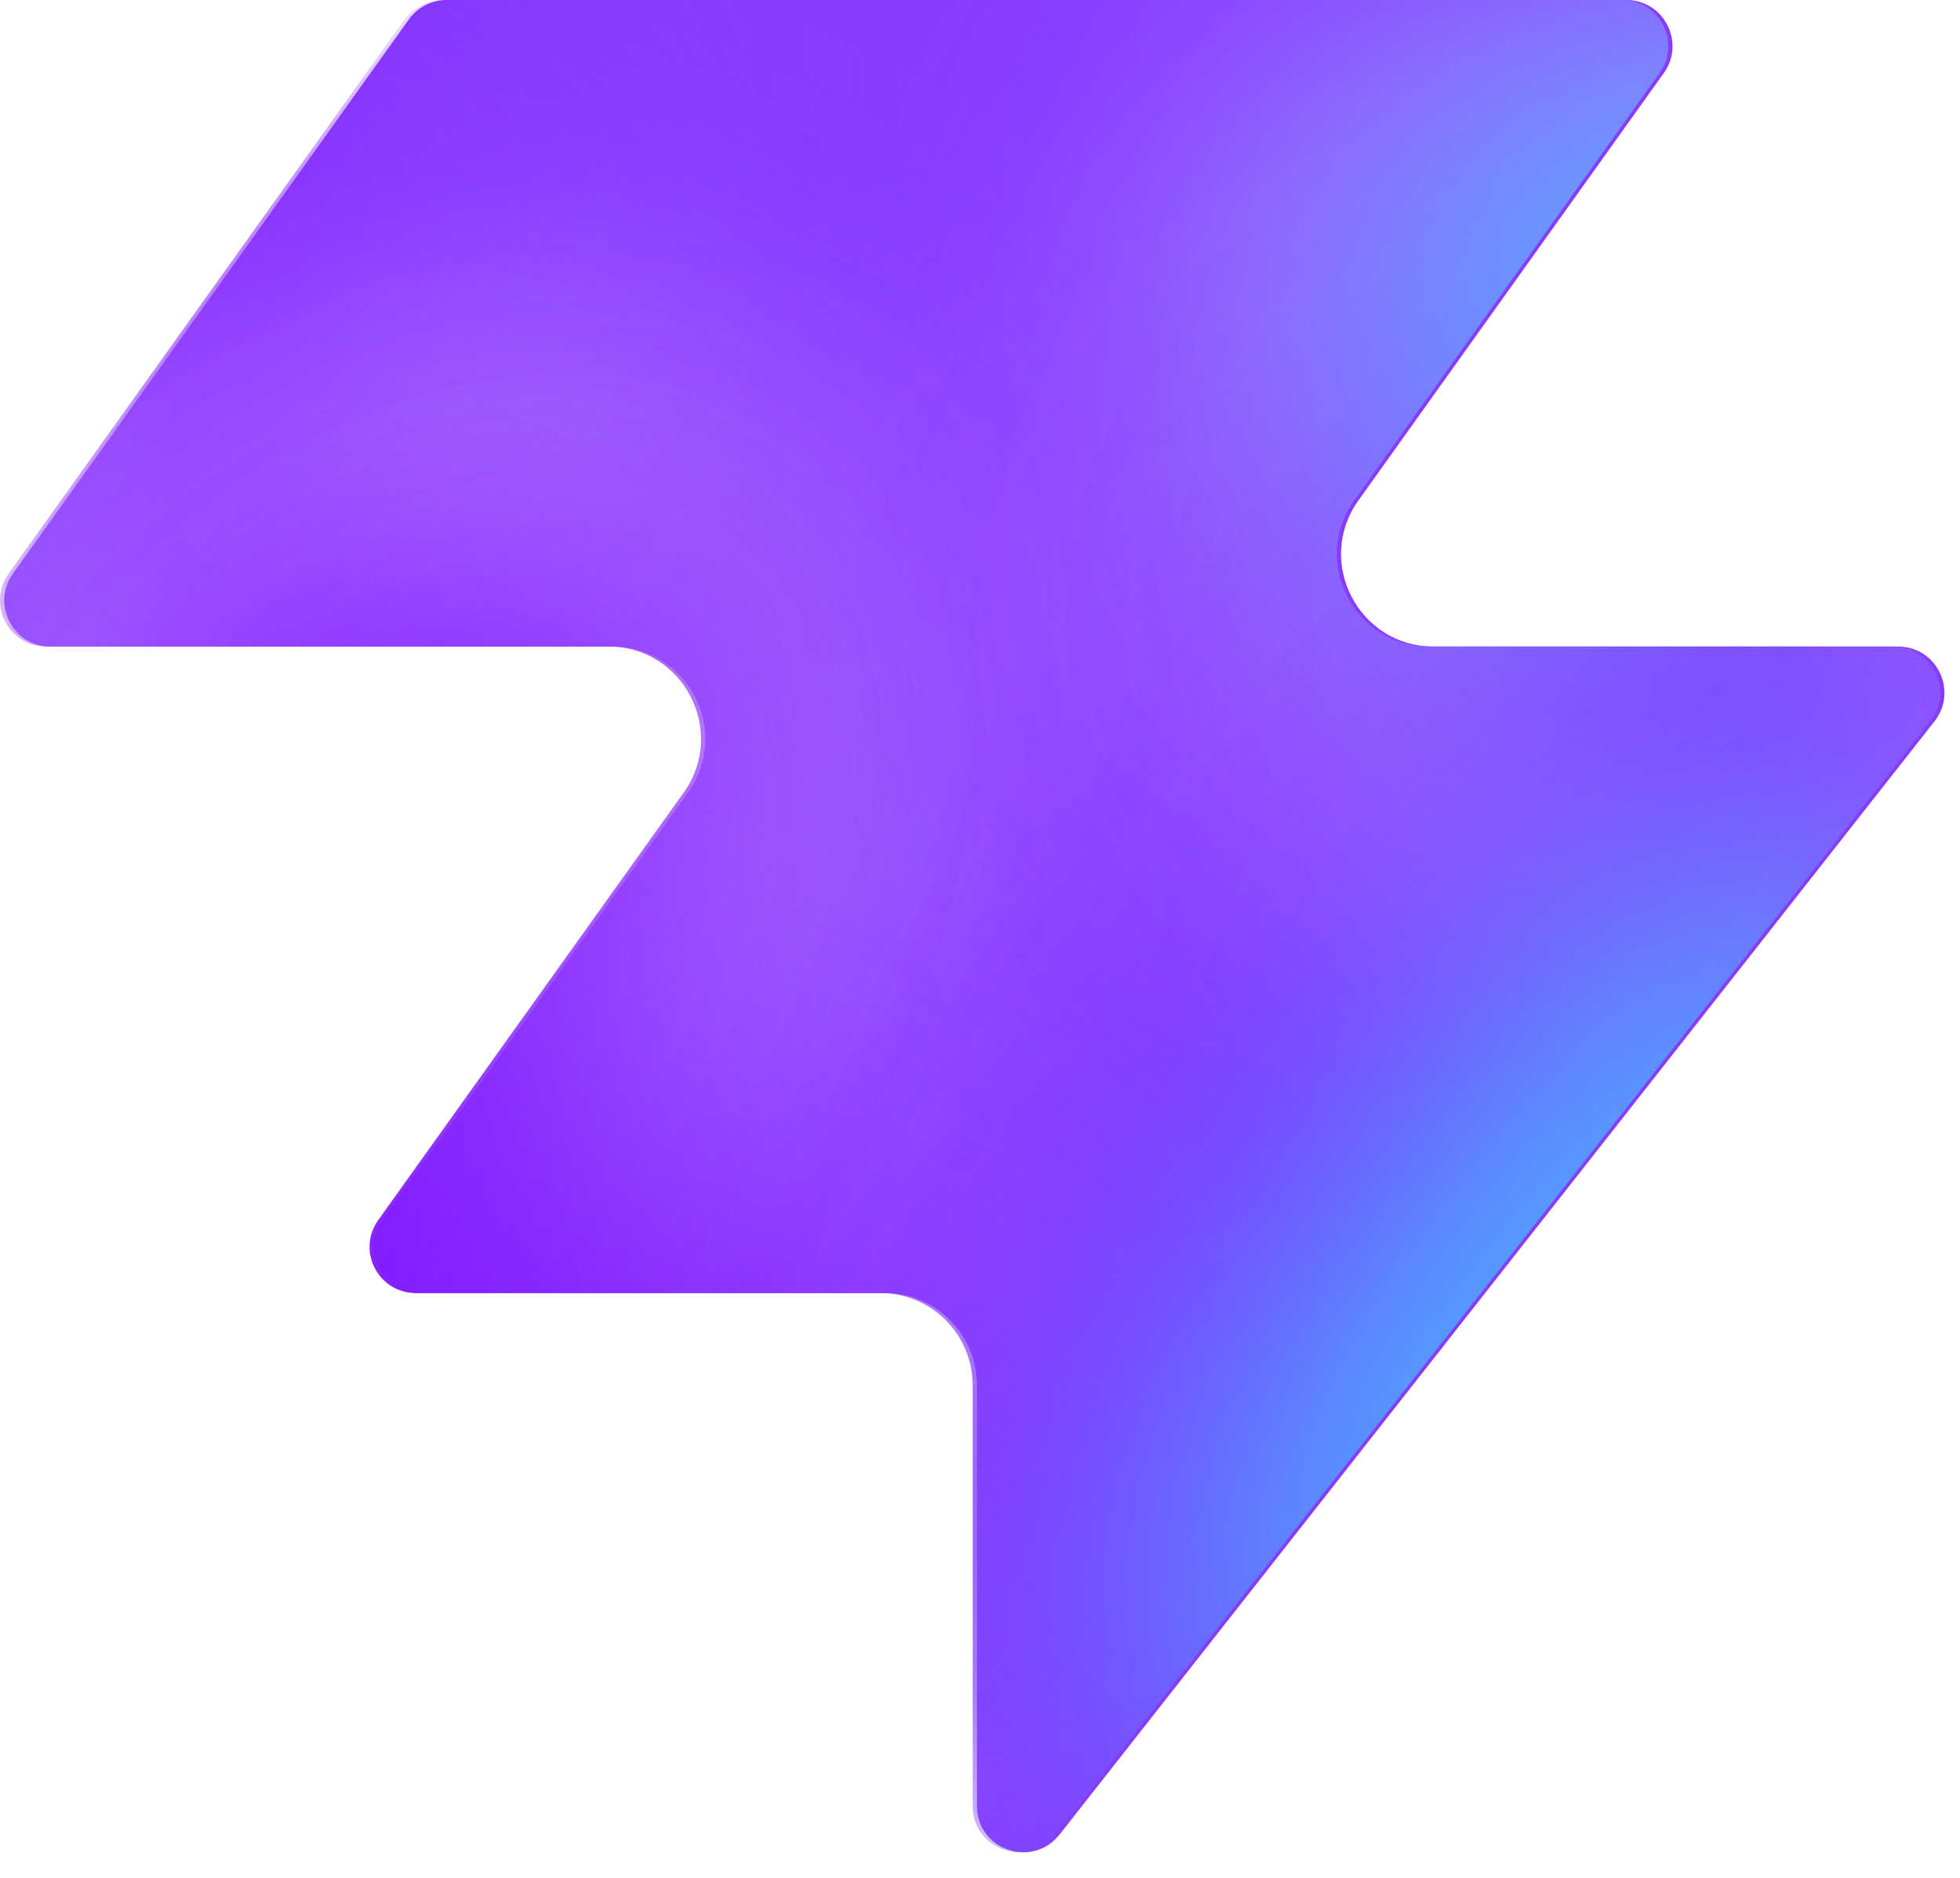
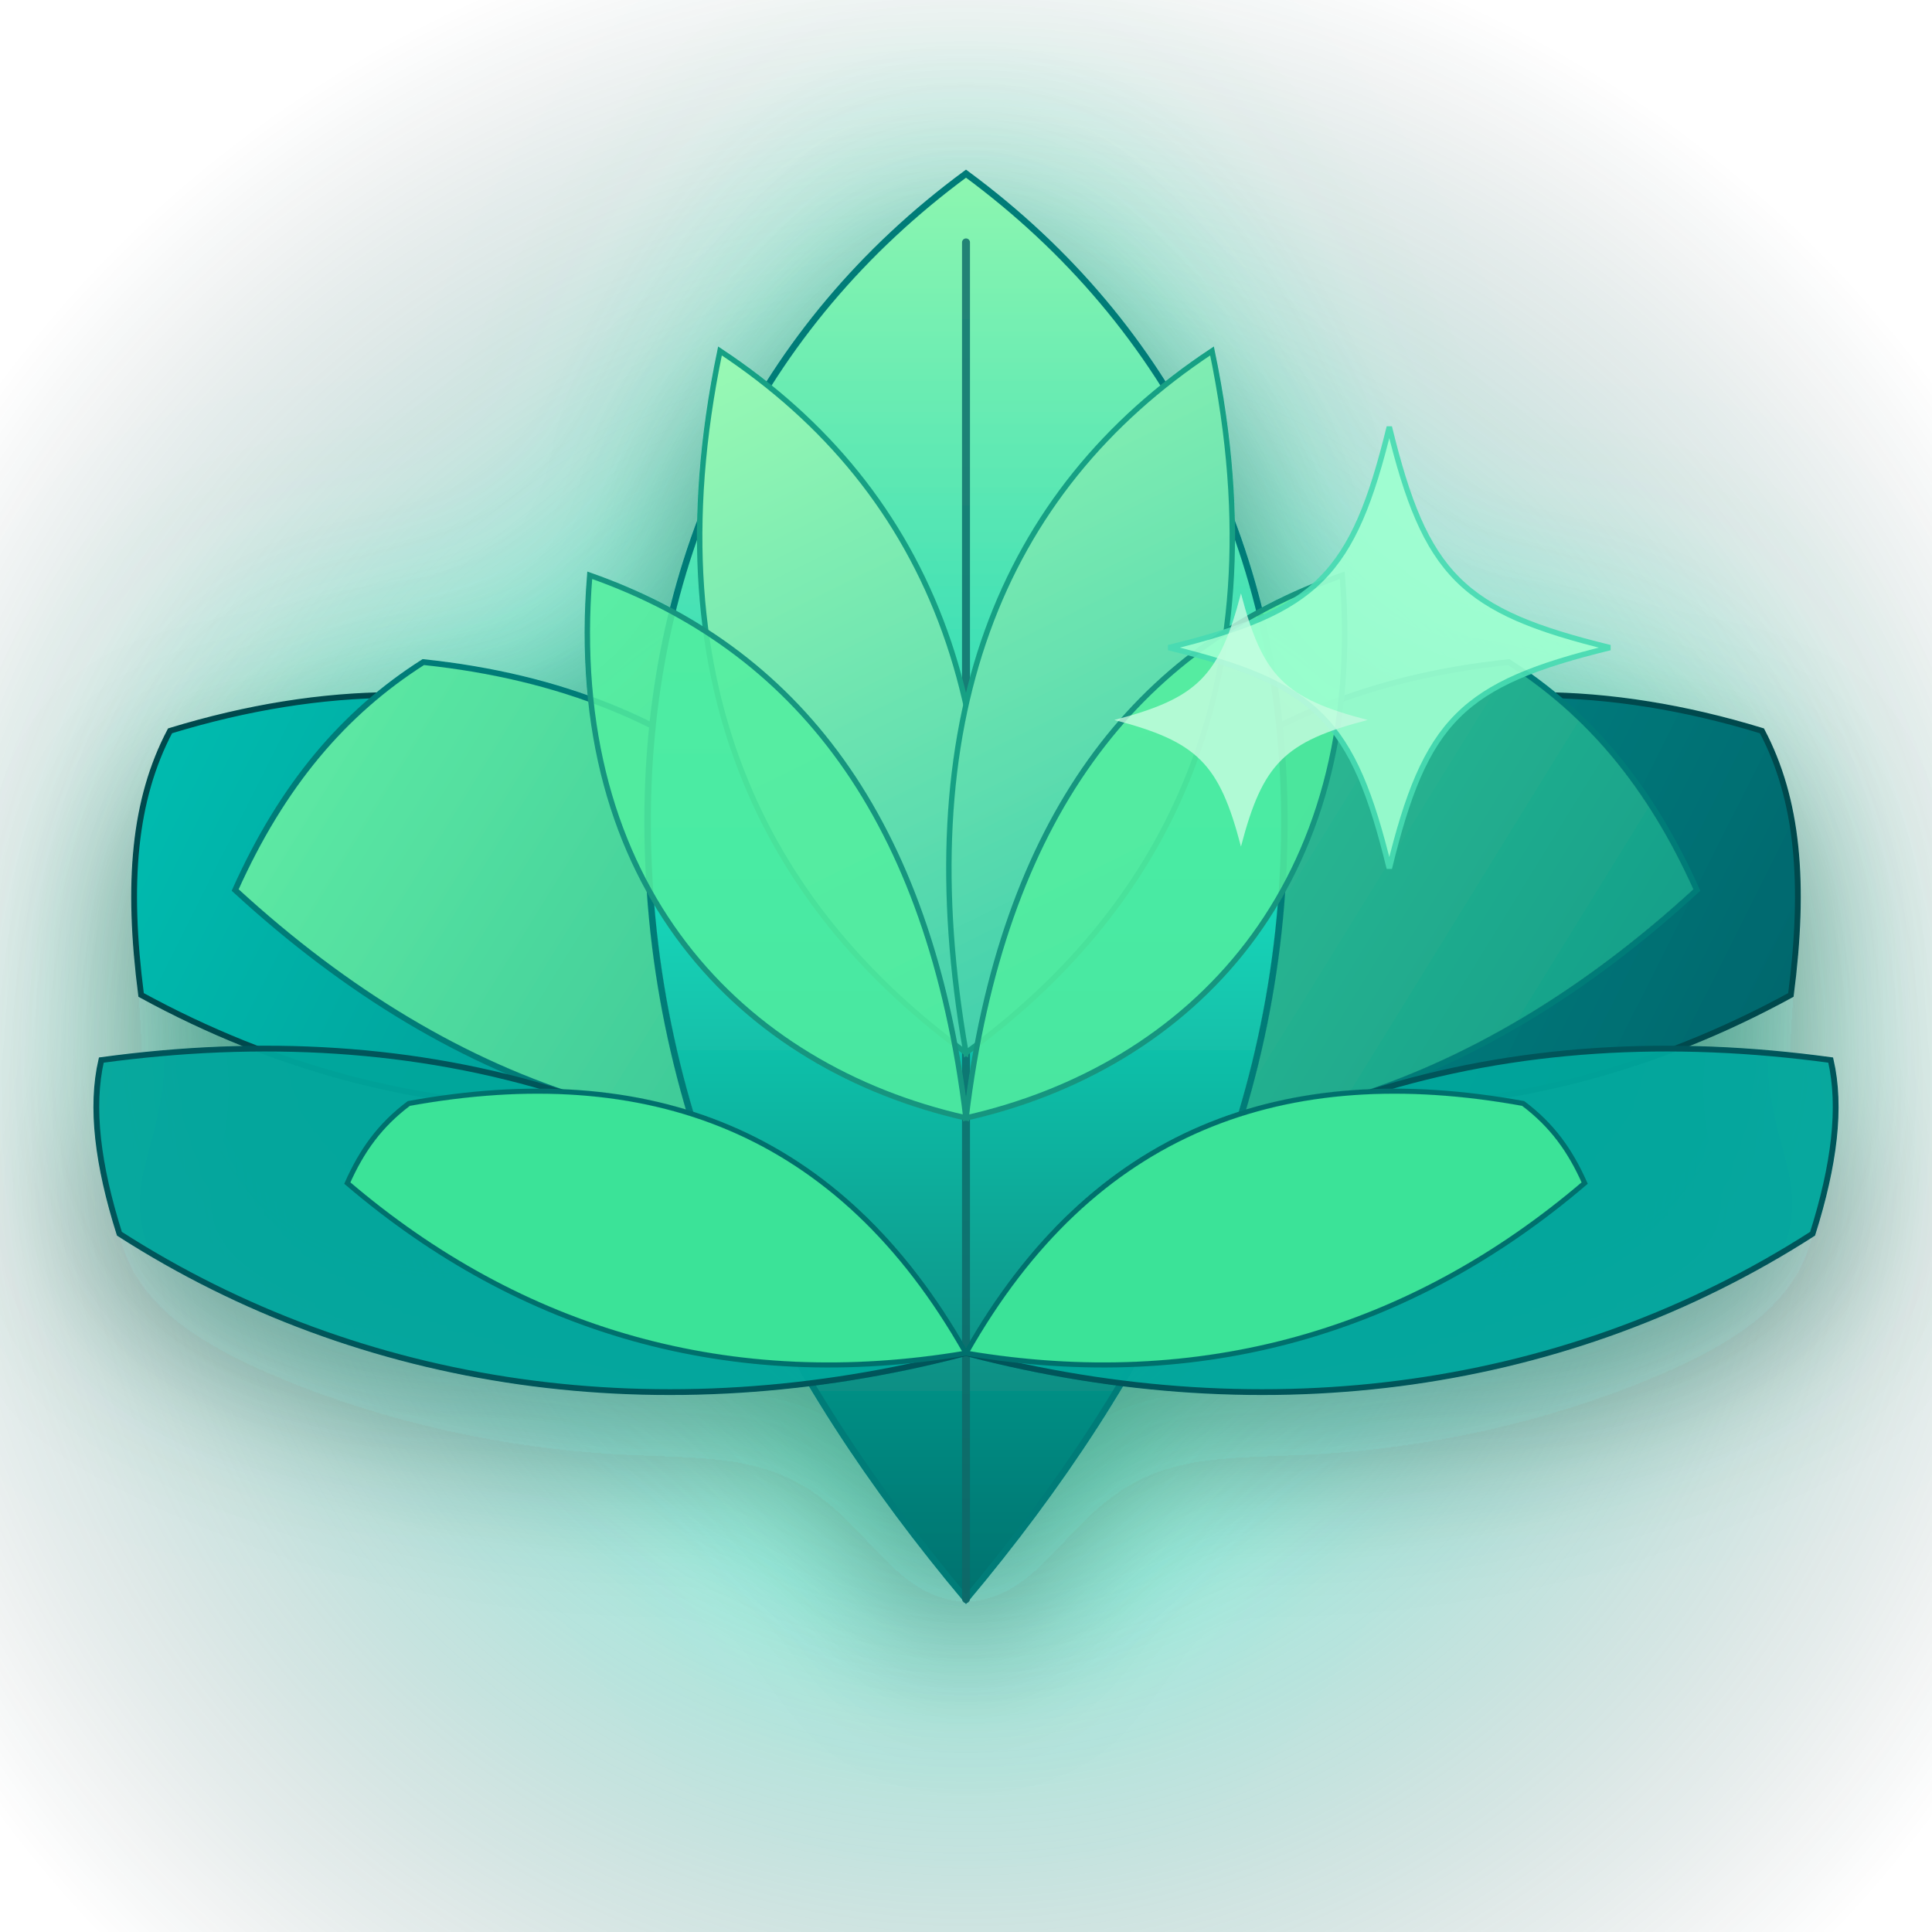
- <svg xmlns="http://www.w3.org/2000/svg" width="48" height="46" fill="none" viewBox="0 0 48 46">
-   <path fill="#863bff" d="M25.946 44.938c-.664.845-2.021.375-2.021-.698V33.937a2.26 2.26 0 0 0-2.262-2.262H10.287c-.92 0-1.456-1.04-.92-1.788l7.48-10.471c1.07-1.497 0-3.578-1.842-3.578H1.237c-.92 0-1.456-1.04-.92-1.788L10.013.474c.214-.297.556-.474.92-.474h28.894c.92 0 1.456 1.04.92 1.788l-7.48 10.471c-1.07 1.498 0 3.579 1.842 3.579h11.377c.943 0 1.473 1.088.89 1.83L25.947 44.94z" style="fill:#863bff;fill:color(display-p3 .525 .23 1);fill-opacity:1" />
-   <mask id="a" width="48" height="46" x="0" y="0" maskUnits="userSpaceOnUse" style="mask-type:alpha">
-     <path fill="#000" d="M25.842 44.938c-.664.844-2.021.375-2.021-.698V33.937a2.26 2.26 0 0 0-2.262-2.262H10.183c-.92 0-1.456-1.04-.92-1.788l7.48-10.471c1.07-1.498 0-3.579-1.842-3.579H1.133c-.92 0-1.456-1.04-.92-1.787L9.91.473c.214-.297.556-.474.92-.474h28.894c.92 0 1.456 1.04.92 1.788l-7.48 10.471c-1.07 1.498 0 3.578 1.842 3.578h11.377c.943 0 1.473 1.088.89 1.832L25.843 44.94z" style="fill:#000;fill-opacity:1" />
-   </mask>
-   <g mask="url(#a)">
-     <g filter="url(#b)">
-       <ellipse cx="5.508" cy="14.704" fill="#ede6ff" rx="5.508" ry="14.704" style="fill:#ede6ff;fill:color(display-p3 .927 .903 1);fill-opacity:1" transform="matrix(.00324 1 1 -.00324 -4.47 31.516)" />
-     </g>
-     <g filter="url(#c)">
-       <ellipse cx="10.399" cy="29.851" fill="#ede6ff" rx="10.399" ry="29.851" style="fill:#ede6ff;fill:color(display-p3 .927 .903 1);fill-opacity:1" transform="matrix(.00324 1 1 -.00324 -39.328 7.883)" />
-     </g>
-     <g filter="url(#d)">
-       <ellipse cx="5.508" cy="30.487" fill="#7e14ff" rx="5.508" ry="30.487" style="fill:#7e14ff;fill:color(display-p3 .492 .077 1);fill-opacity:1" transform="rotate(89.814 -25.913 -14.639)scale(1 -1)" />
-     </g>
-     <g filter="url(#e)">
-       <ellipse cx="5.508" cy="30.599" fill="#7e14ff" rx="5.508" ry="30.599" style="fill:#7e14ff;fill:color(display-p3 .492 .077 1);fill-opacity:1" transform="rotate(89.814 -32.644 -3.334)scale(1 -1)" />
-     </g>
-     <g filter="url(#f)">
-       <ellipse cx="5.508" cy="30.599" fill="#7e14ff" rx="5.508" ry="30.599" style="fill:#7e14ff;fill:color(display-p3 .492 .077 1);fill-opacity:1" transform="matrix(.00324 1 1 -.00324 -34.34 30.47)" />
-     </g>
-     <g filter="url(#g)">
-       <ellipse cx="14.072" cy="22.078" fill="#ede6ff" rx="14.072" ry="22.078" style="fill:#ede6ff;fill:color(display-p3 .927 .903 1);fill-opacity:1" transform="rotate(93.35 24.506 48.493)scale(-1 1)" />
-     </g>
-     <g filter="url(#h)">
-       <ellipse cx="3.47" cy="21.501" fill="#7e14ff" rx="3.47" ry="21.501" style="fill:#7e14ff;fill:color(display-p3 .492 .077 1);fill-opacity:1" transform="rotate(89.009 28.708 47.59)scale(-1 1)" />
-     </g>
-     <g filter="url(#i)">
-       <ellipse cx="3.47" cy="21.501" fill="#7e14ff" rx="3.47" ry="21.501" style="fill:#7e14ff;fill:color(display-p3 .492 .077 1);fill-opacity:1" transform="rotate(89.009 28.708 47.59)scale(-1 1)" />
-     </g>
-     <g filter="url(#j)">
-       <ellipse cx=".387" cy="8.972" fill="#7e14ff" rx="4.407" ry="29.108" style="fill:#7e14ff;fill:color(display-p3 .492 .077 1);fill-opacity:1" transform="rotate(39.51 .387 8.972)" />
-     </g>
-     <g filter="url(#k)">
-       <ellipse cx="47.523" cy="-6.092" fill="#7e14ff" rx="4.407" ry="29.108" style="fill:#7e14ff;fill:color(display-p3 .492 .077 1);fill-opacity:1" transform="rotate(37.892 47.523 -6.092)" />
-     </g>
-     <g filter="url(#l)">
-       <ellipse cx="41.412" cy="6.333" fill="#47bfff" rx="5.971" ry="9.665" style="fill:#47bfff;fill:color(display-p3 .28 .748 1);fill-opacity:1" transform="rotate(37.892 41.412 6.333)" />
-     </g>
-     <g filter="url(#m)">
-       <ellipse cx="-1.879" cy="38.332" fill="#7e14ff" rx="4.407" ry="29.108" style="fill:#7e14ff;fill:color(display-p3 .492 .077 1);fill-opacity:1" transform="rotate(37.892 -1.88 38.332)" />
-     </g>
-     <g filter="url(#n)">
-       <ellipse cx="-1.879" cy="38.332" fill="#7e14ff" rx="4.407" ry="29.108" style="fill:#7e14ff;fill:color(display-p3 .492 .077 1);fill-opacity:1" transform="rotate(37.892 -1.88 38.332)" />
-     </g>
-     <g filter="url(#o)">
-       <ellipse cx="35.651" cy="29.907" fill="#7e14ff" rx="4.407" ry="29.108" style="fill:#7e14ff;fill:color(display-p3 .492 .077 1);fill-opacity:1" transform="rotate(37.892 35.651 29.907)" />
-     </g>
-     <g filter="url(#p)">
-       <ellipse cx="38.418" cy="32.4" fill="#47bfff" rx="5.971" ry="15.297" style="fill:#47bfff;fill:color(display-p3 .28 .748 1);fill-opacity:1" transform="rotate(37.892 38.418 32.4)" />
-     </g>
-   </g>
+ <svg xmlns="http://www.w3.org/2000/svg" width="1024" height="1024" viewBox="245 150 534 534" fill="none">
  <defs>
-     <filter id="b" width="60.045" height="41.654" x="-19.77" y="16.149" color-interpolation-filters="sRGB" filterUnits="userSpaceOnUse">
-       <feFlood flood-opacity="0" result="BackgroundImageFix" />
-       <feBlend in="SourceGraphic" in2="BackgroundImageFix" result="shape" />
-       <feGaussianBlur result="effect1_foregroundBlur_2002_17158" stdDeviation="7.659" />
+     <radialGradient id="aura" cx="0" cy="0" r="1" gradientUnits="userSpaceOnUse" gradientTransform="translate(512 454) rotate(90) scale(335)">
+       <stop offset="0" stop-color="#83F7B1" stop-opacity="0.58" />
+       <stop offset="0.42" stop-color="#10C8AA" stop-opacity="0.38" />
+       <stop offset="1" stop-color="#0B1F22" stop-opacity="0" />
+     </radialGradient>
+     <linearGradient id="leafMain" x1="512" y1="198" x2="512" y2="590" gradientUnits="userSpaceOnUse">
+       <stop offset="0" stop-color="#8DF6B0" />
+       <stop offset="0.52" stop-color="#16D4B8" />
+       <stop offset="1" stop-color="#00726F" />
+     </linearGradient>
+     <linearGradient id="leafLight" x1="417" y1="240" x2="585" y2="581" gradientUnits="userSpaceOnUse">
+       <stop offset="0" stop-color="#A1FDB5" />
+       <stop offset="1" stop-color="#00B0A6" />
+     </linearGradient>
+     <linearGradient id="leafDark" x1="264" y1="361" x2="746" y2="603" gradientUnits="userSpaceOnUse">
+       <stop offset="0" stop-color="#00BFB2" />
+       <stop offset="1" stop-color="#005760" />
+     </linearGradient>
+     <linearGradient id="leafMid" x1="302" y1="307" x2="725" y2="568" gradientUnits="userSpaceOnUse">
+       <stop offset="0" stop-color="#67F3A7" />
+       <stop offset="1" stop-color="#008B82" />
+     </linearGradient>
+     <filter id="softGlow" x="110" y="52" width="804" height="760" filterUnits="userSpaceOnUse" color-interpolation-filters="sRGB">
+       <feGaussianBlur stdDeviation="38" result="blur" />
+       <feColorMatrix in="blur" type="matrix" values="0 0 0 0 0.08  0 0 0 0 0.95  0 0 0 0 0.68  0 0 0 0.95 0" />
    </filter>
-     <filter id="c" width="90.34" height="51.437" x="-54.613" y="-7.533" color-interpolation-filters="sRGB" filterUnits="userSpaceOnUse">
-       <feFlood flood-opacity="0" result="BackgroundImageFix" />
-       <feBlend in="SourceGraphic" in2="BackgroundImageFix" result="shape" />
-       <feGaussianBlur result="effect1_foregroundBlur_2002_17158" stdDeviation="7.659" />
-     </filter>
-     <filter id="d" width="79.355" height="29.4" x="-49.64" y="2.03" color-interpolation-filters="sRGB" filterUnits="userSpaceOnUse">
-       <feFlood flood-opacity="0" result="BackgroundImageFix" />
-       <feBlend in="SourceGraphic" in2="BackgroundImageFix" result="shape" />
-       <feGaussianBlur result="effect1_foregroundBlur_2002_17158" stdDeviation="4.596" />
-     </filter>
-     <filter id="e" width="79.579" height="29.4" x="-45.045" y="20.029" color-interpolation-filters="sRGB" filterUnits="userSpaceOnUse">
-       <feFlood flood-opacity="0" result="BackgroundImageFix" />
-       <feBlend in="SourceGraphic" in2="BackgroundImageFix" result="shape" />
-       <feGaussianBlur result="effect1_foregroundBlur_2002_17158" stdDeviation="4.596" />
-     </filter>
-     <filter id="f" width="79.579" height="29.4" x="-43.513" y="21.178" color-interpolation-filters="sRGB" filterUnits="userSpaceOnUse">
-       <feFlood flood-opacity="0" result="BackgroundImageFix" />
-       <feBlend in="SourceGraphic" in2="BackgroundImageFix" result="shape" />
-       <feGaussianBlur result="effect1_foregroundBlur_2002_17158" stdDeviation="4.596" />
-     </filter>
-     <filter id="g" width="74.749" height="58.852" x="15.756" y="-17.901" color-interpolation-filters="sRGB" filterUnits="userSpaceOnUse">
-       <feFlood flood-opacity="0" result="BackgroundImageFix" />
-       <feBlend in="SourceGraphic" in2="BackgroundImageFix" result="shape" />
-       <feGaussianBlur result="effect1_foregroundBlur_2002_17158" stdDeviation="7.659" />
-     </filter>
-     <filter id="h" width="61.377" height="25.362" x="23.548" y="2.284" color-interpolation-filters="sRGB" filterUnits="userSpaceOnUse">
-       <feFlood flood-opacity="0" result="BackgroundImageFix" />
-       <feBlend in="SourceGraphic" in2="BackgroundImageFix" result="shape" />
-       <feGaussianBlur result="effect1_foregroundBlur_2002_17158" stdDeviation="4.596" />
-     </filter>
-     <filter id="i" width="61.377" height="25.362" x="23.548" y="2.284" color-interpolation-filters="sRGB" filterUnits="userSpaceOnUse">
-       <feFlood flood-opacity="0" result="BackgroundImageFix" />
-       <feBlend in="SourceGraphic" in2="BackgroundImageFix" result="shape" />
-       <feGaussianBlur result="effect1_foregroundBlur_2002_17158" stdDeviation="4.596" />
-     </filter>
-     <filter id="j" width="56.045" height="63.649" x="-27.636" y="-22.853" color-interpolation-filters="sRGB" filterUnits="userSpaceOnUse">
-       <feFlood flood-opacity="0" result="BackgroundImageFix" />
-       <feBlend in="SourceGraphic" in2="BackgroundImageFix" result="shape" />
-       <feGaussianBlur result="effect1_foregroundBlur_2002_17158" stdDeviation="4.596" />
-     </filter>
-     <filter id="k" width="54.814" height="64.646" x="20.116" y="-38.415" color-interpolation-filters="sRGB" filterUnits="userSpaceOnUse">
-       <feFlood flood-opacity="0" result="BackgroundImageFix" />
-       <feBlend in="SourceGraphic" in2="BackgroundImageFix" result="shape" />
-       <feGaussianBlur result="effect1_foregroundBlur_2002_17158" stdDeviation="4.596" />
-     </filter>
-     <filter id="l" width="33.541" height="35.313" x="24.641" y="-11.323" color-interpolation-filters="sRGB" filterUnits="userSpaceOnUse">
-       <feFlood flood-opacity="0" result="BackgroundImageFix" />
-       <feBlend in="SourceGraphic" in2="BackgroundImageFix" result="shape" />
-       <feGaussianBlur result="effect1_foregroundBlur_2002_17158" stdDeviation="4.596" />
-     </filter>
-     <filter id="m" width="54.814" height="64.646" x="-29.286" y="6.009" color-interpolation-filters="sRGB" filterUnits="userSpaceOnUse">
-       <feFlood flood-opacity="0" result="BackgroundImageFix" />
-       <feBlend in="SourceGraphic" in2="BackgroundImageFix" result="shape" />
-       <feGaussianBlur result="effect1_foregroundBlur_2002_17158" stdDeviation="4.596" />
-     </filter>
-     <filter id="n" width="54.814" height="64.646" x="-29.286" y="6.009" color-interpolation-filters="sRGB" filterUnits="userSpaceOnUse">
-       <feFlood flood-opacity="0" result="BackgroundImageFix" />
-       <feBlend in="SourceGraphic" in2="BackgroundImageFix" result="shape" />
-       <feGaussianBlur result="effect1_foregroundBlur_2002_17158" stdDeviation="4.596" />
-     </filter>
-     <filter id="o" width="54.814" height="64.646" x="8.244" y="-2.416" color-interpolation-filters="sRGB" filterUnits="userSpaceOnUse">
-       <feFlood flood-opacity="0" result="BackgroundImageFix" />
-       <feBlend in="SourceGraphic" in2="BackgroundImageFix" result="shape" />
-       <feGaussianBlur result="effect1_foregroundBlur_2002_17158" stdDeviation="4.596" />
-     </filter>
-     <filter id="p" width="39.409" height="43.623" x="18.713" y="10.588" color-interpolation-filters="sRGB" filterUnits="userSpaceOnUse">
-       <feFlood flood-opacity="0" result="BackgroundImageFix" />
-       <feBlend in="SourceGraphic" in2="BackgroundImageFix" result="shape" />
-       <feGaussianBlur result="effect1_foregroundBlur_2002_17158" stdDeviation="4.596" />
+     <filter id="shadow" x="198" y="160" width="628" height="515" filterUnits="userSpaceOnUse" color-interpolation-filters="sRGB">
+       <feDropShadow dx="0" dy="18" stdDeviation="20" flood-color="#001B1E" flood-opacity="0.34" />
    </filter>
  </defs>
+   <rect x="245" y="150" width="534" height="534" fill="transparent" />
+   <circle cx="512" cy="454" r="355" fill="url(#aura)" />
+   <g filter="url(#softGlow)" opacity="0.72">
+     <path d="M512 199C459 237 428 300 428 372C428 458 462 527 512 591C562 527 596 458 596 372C596 300 565 237 512 199Z" fill="#39E9A8" />
+     <path d="M322 348C398 329 470 358 512 438C456 491 386 510 298 489C304 425 304 386 322 348Z" fill="#00CBB5" />
+     <path d="M702 348C626 329 554 358 512 438C568 491 638 510 726 489C720 425 720 386 702 348Z" fill="#00CBB5" />
+   </g>
+   <g filter="url(#shadow)">
+     <path d="M292 352C377 326 452 351 512 429C440 465 359 466 284 425C280 394 282 371 292 352Z" fill="url(#leafDark)" stroke="#06484D" stroke-width="1.6" />
+     <path d="M732 352C647 326 572 351 512 429C584 465 665 466 740 425C744 394 742 371 732 352Z" fill="url(#leafDark)" stroke="#06484D" stroke-width="1.6" />
+     <path d="M362 333C438 341 484 383 512 457C441 474 372 453 310 396C323 367 340 347 362 333Z" fill="url(#leafMid)" stroke="#067C78" stroke-width="1.6" />
+     <path d="M662 333C586 341 540 383 512 457C583 474 652 453 714 396C701 367 684 347 662 333Z" fill="url(#leafMid)" stroke="#067C78" stroke-width="1.6" />
+     <path d="M512 198C455 240 424 303 424 377C424 460 460 530 512 592C564 530 600 460 600 377C600 303 569 240 512 198Z" fill="url(#leafMain)" stroke="#067C78" stroke-width="1.8" />
+     <path d="M512 217V592" stroke="#0A6667" stroke-width="2.2" stroke-linecap="round" opacity="0.8" />
+     <path d="M444 247C503 286 528 350 512 441C460 403 424 343 444 247Z" fill="url(#leafLight)" stroke="#19A084" stroke-width="1.5" />
+     <path d="M580 247C521 286 496 350 512 441C564 403 600 343 580 247Z" fill="url(#leafLight)" stroke="#19A084" stroke-width="1.5" />
+     <path d="M408 309C465 329 502 376 512 459C450 445 401 395 408 309Z" fill="#52EFA0" fill-opacity="0.84" stroke="#14957F" stroke-width="1.5" />
+     <path d="M616 309C559 329 522 376 512 459C574 445 623 395 616 309Z" fill="#52EFA0" fill-opacity="0.84" stroke="#14957F" stroke-width="1.5" />
+     <path d="M273 443C361 431 445 452 512 524C428 546 345 534 278 491C272 472 270 456 273 443Z" fill="#00A69C" fill-opacity="0.95" stroke="#05555A" stroke-width="1.6" />
+     <path d="M751 443C663 431 579 452 512 524C596 546 679 534 746 491C752 472 754 456 751 443Z" fill="#00A69C" fill-opacity="0.95" stroke="#05555A" stroke-width="1.6" />
+     <path d="M358 455C424 443 477 462 512 524C447 535 389 518 341 477C345 468 350 461 358 455Z" fill="#3AE398" stroke="#05706D" stroke-width="1.4" />
+     <path d="M666 455C600 443 547 462 512 524C577 535 635 518 683 477C679 468 674 461 666 455Z" fill="#3AE398" stroke="#05706D" stroke-width="1.4" />
+   </g>
+   <g opacity="0.92">
+     <path d="M629 268C639 309 649 319 690 329C649 339 639 349 629 390C619 349 609 339 568 329C609 319 619 309 629 268Z" fill="#9DFFD0" stroke="#48DBB2" stroke-width="1.5" />
+     <path d="M588 314C594 337 600 343 623 349C600 355 594 361 588 384C582 361 576 355 553 349C576 343 582 337 588 314Z" fill="#D3FFE7" fill-opacity="0.8" />
+   </g>
</svg>
